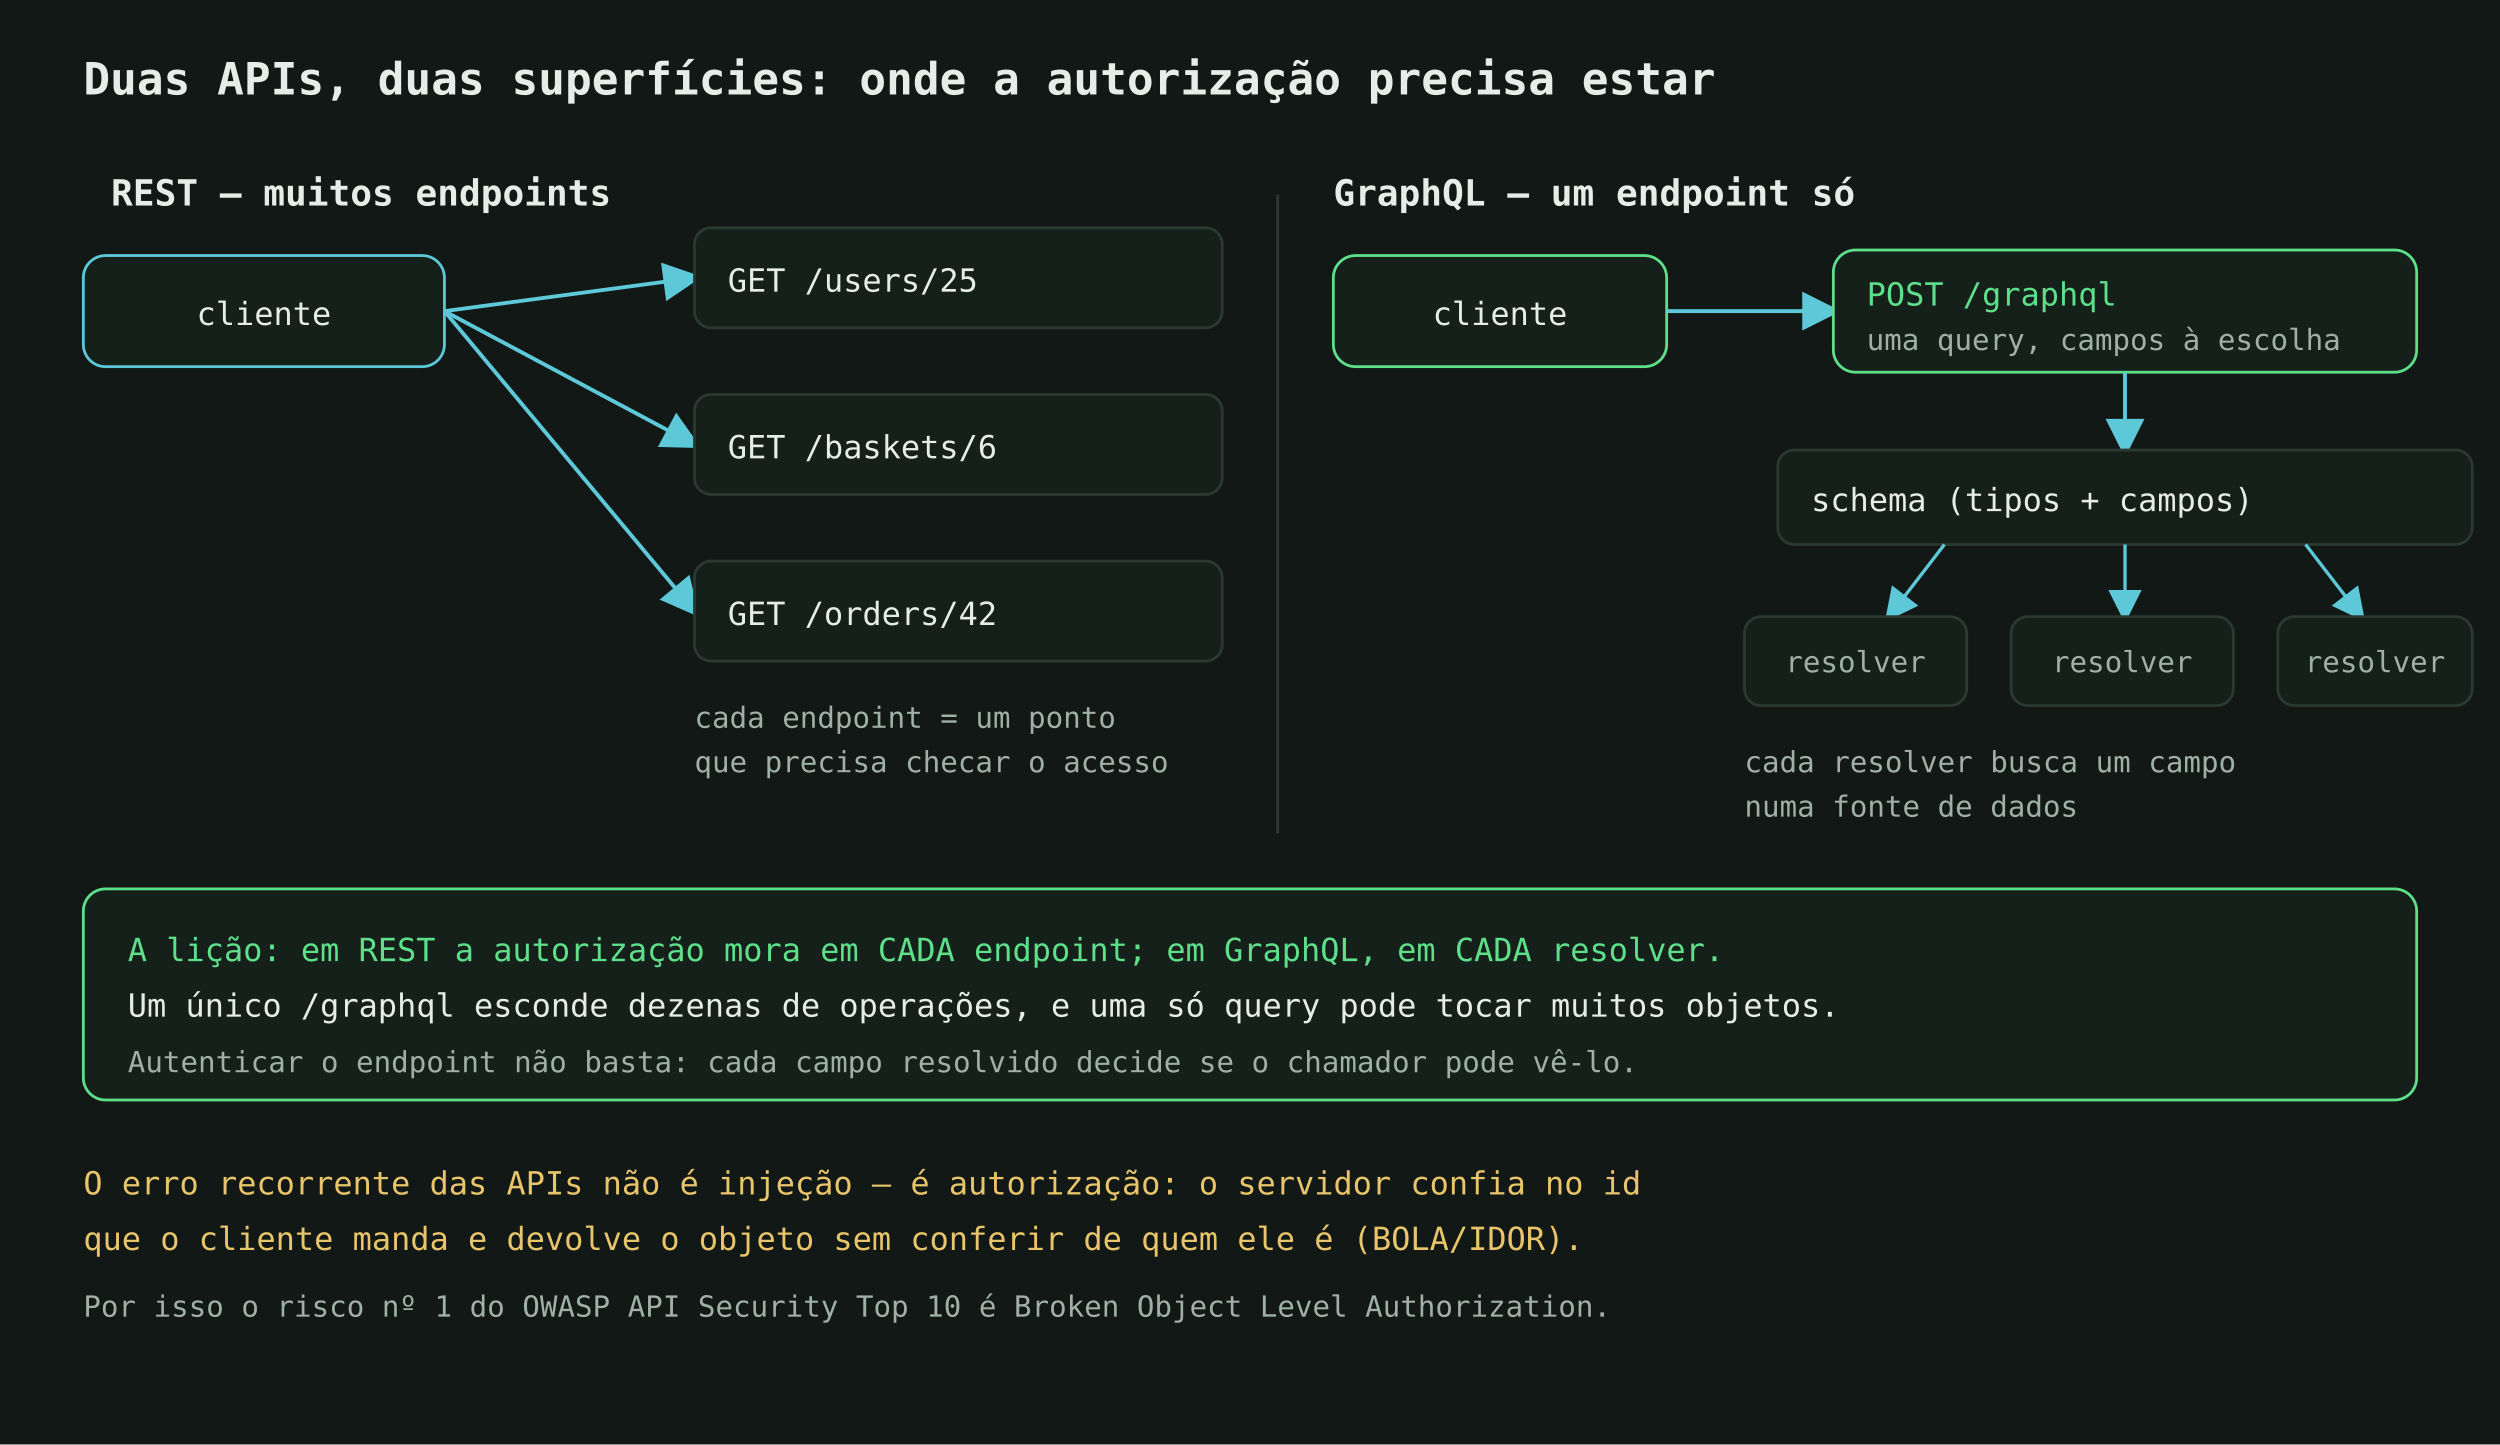
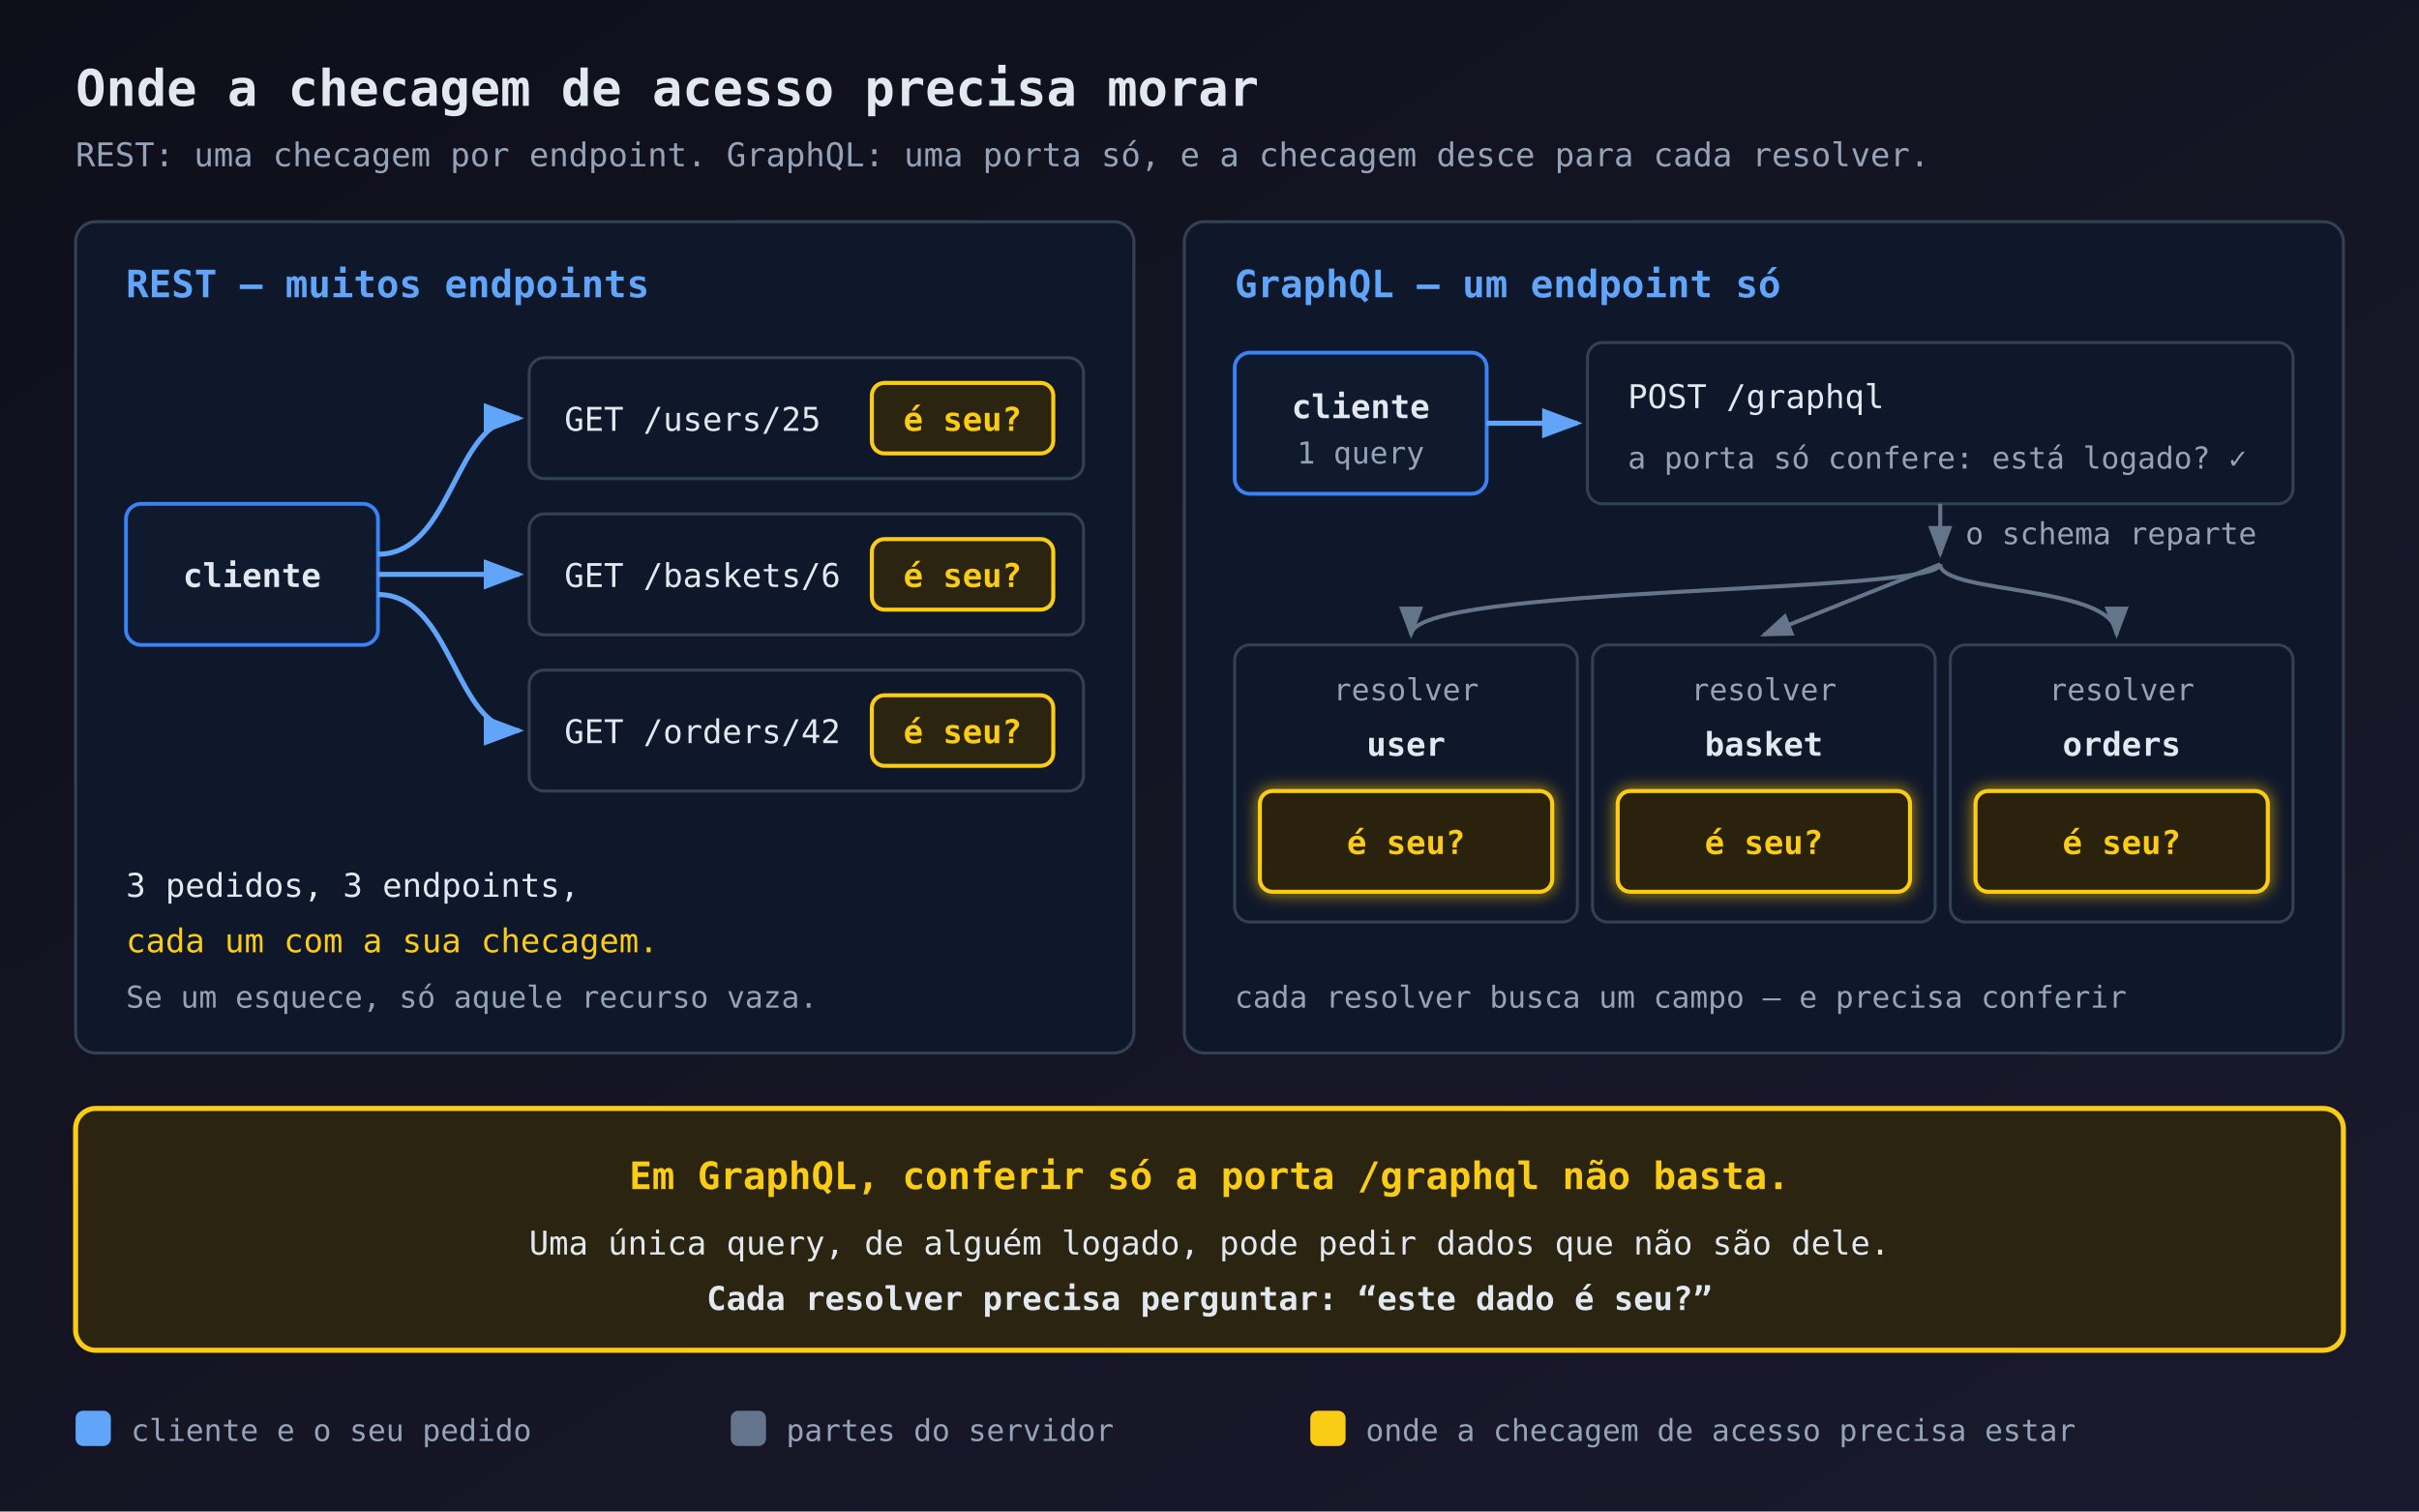
- <svg xmlns="http://www.w3.org/2000/svg" viewBox="0 0 900 520" role="img" aria-labelledby="t d">
+ <svg xmlns="http://www.w3.org/2000/svg" viewBox="0 0 960 600" width="960" height="600" role="img" aria-labelledby="t d">
  <style>
-     text { font-family: ui-monospace, "DejaVu Sans Mono", Menlo, Consolas, monospace; fill: #e6ede8; }
-     .t { font-size: 16px; font-weight: 700; }
-     .h { font-size: 13px; font-weight: 700; }
-     .b { font-size: 11.5px; }
-     .c { font-size: 11.5px; fill: #e8c46a; }
-     .s { font-size: 10.5px; fill: #9fb0a6; }
-     .g { fill: #5ee08a; }
-     .r { fill: #f08a7e; }
+     text { font-family: 'DejaVu Sans Mono', 'SF Mono', 'Fira Code', 'Cascadia Code', 'Courier New', monospace; fill: #e2e8f0; }
+     .title { font-size: 20px; font-weight: 700; }
+     .sub { font-size: 13px; fill: #94a3b8; }
+     .head { font-size: 15px; font-weight: 700; }
+     .code { font-size: 13px; }
+     .lbl { font-size: 13px; }
+     .bold { font-size: 13px; font-weight: 700; }
+     .small { font-size: 12px; fill: #94a3b8; }
+     .me { fill: #60a5fa; }
+     .key { fill: #facc15; }
+     .panel { fill: #0f172a; stroke: #334155; stroke-width: 1.2; }
+     .panel-me { fill: #0f1a2e; stroke: #3b82f6; stroke-width: 1.5; }
+     .chk { fill: #2a2410; stroke: #facc15; stroke-width: 1.6; }
+     .edge { stroke: #60a5fa; stroke-width: 2; fill: none; }
+     .edge-s { stroke: #64748b; stroke-width: 1.6; fill: none; }
  </style>
-   <rect width="900" height="520" fill="#121815" />
  <defs>
-     <marker id="ar" markerWidth="10" markerHeight="10" refX="8" refY="5" orient="auto">
-       <path d="M0,0 L10,5 L0,10 z" fill="#5cc8d8" />
+     <linearGradient id="bg-grad" x1="0%" y1="0%" x2="100%" y2="100%">
+       <stop offset="0%" stop-color="#0f0f1a" />
+       <stop offset="100%" stop-color="#1a1a2e" />
+     </linearGradient>
+     <marker id="arrow-blue" markerWidth="8" markerHeight="6" refX="7" refY="3" orient="auto">
+       <polygon points="0 0, 8 3, 0 6" fill="#60a5fa" />
    </marker>
+     <marker id="arrow-gray" markerWidth="8" markerHeight="6" refX="7" refY="3" orient="auto">
+       <polygon points="0 0, 8 3, 0 6" fill="#64748b" />
+     </marker>
+     <filter id="glow-gold" x="-50%" y="-50%" width="200%" height="200%">
+       <feGaussianBlur stdDeviation="3" result="blur" />
+       <feMerge>
+         <feMergeNode in="blur" />
+         <feMergeNode in="SourceGraphic" />
+       </feMerge>
+     </filter>
  </defs>
-   <text class="t" x="30" y="34">Duas APIs, duas superfícies: onde a autorização precisa estar</text>
-   <text class="h" x="40" y="74" fill="#5cc8d8">REST — muitos endpoints</text>
-   <rect x="30" y="92" width="130" height="40" rx="8" fill="#16201b" stroke="#5cc8d8" />
-   <text class="b" x="95" y="117" text-anchor="middle">cliente</text>
-   <line x1="160" y1="112" x2="250" y2="100" stroke="#5cc8d8" stroke-width="1.4" marker-end="url(#ar)" />
-   <line x1="160" y1="112" x2="250" y2="160" stroke="#5cc8d8" stroke-width="1.4" marker-end="url(#ar)" />
-   <line x1="160" y1="112" x2="250" y2="220" stroke="#5cc8d8" stroke-width="1.4" marker-end="url(#ar)" />
-   <rect x="250" y="82" width="190" height="36" rx="6" fill="#16201b" stroke="#2a3a31" />
-   <text class="b" x="262" y="105">GET /users/25</text>
-   <rect x="250" y="142" width="190" height="36" rx="6" fill="#16201b" stroke="#2a3a31" />
-   <text class="b" x="262" y="165">GET /baskets/6</text>
-   <rect x="250" y="202" width="190" height="36" rx="6" fill="#16201b" stroke="#2a3a31" />
-   <text class="b" x="262" y="225">GET /orders/42</text>
-   <text class="s" x="250" y="262">cada endpoint = um ponto</text>
-   <text class="s" x="250" y="278">que precisa checar o acesso</text>
-   <line x1="460" y1="70" x2="460" y2="300" stroke="#2a3a31" stroke-width="1" />
-   <text class="h" x="480" y="74" fill="#5ee08a">GraphQL — um endpoint só</text>
-   <rect x="480" y="92" width="120" height="40" rx="8" fill="#16201b" stroke="#5ee08a" />
-   <text class="b" x="540" y="117" text-anchor="middle">cliente</text>
-   <line x1="600" y1="112" x2="660" y2="112" stroke="#5cc8d8" stroke-width="1.4" marker-end="url(#ar)" />
-   <rect x="660" y="90" width="210" height="44" rx="8" fill="#16201b" stroke="#5ee08a" />
-   <text class="b g" x="672" y="110">POST /graphql</text>
-   <text class="s" x="672" y="126">uma query, campos à escolha</text>
-   <line x1="765" y1="134" x2="765" y2="162" stroke="#5cc8d8" stroke-width="1.4" marker-end="url(#ar)" />
-   <rect x="640" y="162" width="250" height="34" rx="6" fill="#16201b" stroke="#2a3a31" />
-   <text class="b" x="652" y="184">schema (tipos + campos)</text>
-   <line x1="700" y1="196" x2="680" y2="222" stroke="#5cc8d8" stroke-width="1.2" marker-end="url(#ar)" />
-   <line x1="765" y1="196" x2="765" y2="222" stroke="#5cc8d8" stroke-width="1.2" marker-end="url(#ar)" />
-   <line x1="830" y1="196" x2="850" y2="222" stroke="#5cc8d8" stroke-width="1.2" marker-end="url(#ar)" />
-   <rect x="628" y="222" width="80" height="32" rx="6" fill="#16201b" stroke="#2a3a31" />
-   <text class="s" x="668" y="242" text-anchor="middle">resolver</text>
-   <rect x="724" y="222" width="80" height="32" rx="6" fill="#16201b" stroke="#2a3a31" />
-   <text class="s" x="764" y="242" text-anchor="middle">resolver</text>
-   <rect x="820" y="222" width="70" height="32" rx="6" fill="#16201b" stroke="#2a3a31" />
-   <text class="s" x="855" y="242" text-anchor="middle">resolver</text>
-   <text class="s" x="628" y="278">cada resolver busca um campo</text>
-   <text class="s" x="628" y="294">numa fonte de dados</text>
-   <rect x="30" y="320" width="840" height="76" rx="8" fill="#16201b" stroke="#5ee08a" />
-   <text class="b g" x="46" y="346">A lição: em REST a autorização mora em CADA endpoint; em GraphQL, em CADA resolver.</text>
-   <text class="b" x="46" y="366">Um único /graphql esconde dezenas de operações, e uma só query pode tocar muitos objetos.</text>
-   <text class="s" x="46" y="386">Autenticar o endpoint não basta: cada campo resolvido decide se o chamador pode vê-lo.</text>
-   <text class="c" x="30" y="430">O erro recorrente das APIs não é injeção — é autorização: o servidor confia no id</text>
-   <text class="c" x="30" y="450">que o cliente manda e devolve o objeto sem conferir de quem ele é (BOLA/IDOR).</text>
-   <text class="s" x="30" y="474">Por isso o risco nº 1 do OWASP API Security Top 10 é Broken Object Level Authorization.</text>
+   <rect width="960" height="600" fill="url(#bg-grad)" />
+   <text class="title" x="30" y="42">Onde a checagem de acesso precisa morar</text>
+   <text class="sub" x="30" y="66">REST: uma checagem por endpoint. GraphQL: uma porta só, e a checagem desce para cada resolver.</text>
+   <rect class="panel" data-graph-role="container" x="30" y="88" width="420" height="330" rx="8" />
+   <text class="head me" x="50" y="118">REST — muitos endpoints</text>
+   <rect class="panel-me" x="50" y="200" width="100" height="56" rx="6" />
+   <text class="bold" x="100" y="233" text-anchor="middle">cliente</text>
+   <path class="edge" d="M150,220 C180,220 180,166 206,166" marker-end="url(#arrow-blue)" />
+   <path class="edge" d="M150,228 L206,228" marker-end="url(#arrow-blue)" />
+   <path class="edge" d="M150,236 C180,236 180,290 206,290" marker-end="url(#arrow-blue)" />
+   <rect class="panel" x="210" y="142" width="220" height="48" rx="6" />
+   <text class="code" x="224" y="171">GET /users/25</text>
+   <rect class="chk" x="346" y="152" width="72" height="28" rx="5" />
+   <text class="bold key" x="382" y="171" text-anchor="middle">é seu?</text>
+   <rect class="panel" x="210" y="204" width="220" height="48" rx="6" />
+   <text class="code" x="224" y="233">GET /baskets/6</text>
+   <rect class="chk" x="346" y="214" width="72" height="28" rx="5" />
+   <text class="bold key" x="382" y="233" text-anchor="middle">é seu?</text>
+   <rect class="panel" x="210" y="266" width="220" height="48" rx="6" />
+   <text class="code" x="224" y="295">GET /orders/42</text>
+   <rect class="chk" x="346" y="276" width="72" height="28" rx="5" />
+   <text class="bold key" x="382" y="295" text-anchor="middle">é seu?</text>
+   <text class="lbl" x="50" y="356">3 pedidos, 3 endpoints,</text>
+   <text class="lbl key" x="50" y="378">cada um com a sua checagem.</text>
+   <text class="small" x="50" y="400">Se um esquece, só aquele recurso vaza.</text>
+   <rect class="panel" data-graph-role="container" x="470" y="88" width="460" height="330" rx="8" />
+   <text class="head me" x="490" y="118">GraphQL — um endpoint só</text>
+   <rect class="panel-me" x="490" y="140" width="100" height="56" rx="6" />
+   <text class="bold" x="540" y="166" text-anchor="middle">cliente</text>
+   <text class="small" x="540" y="184" text-anchor="middle">1 query</text>
+   <path class="edge" d="M590,168 L626,168" marker-end="url(#arrow-blue)" />
+   <rect class="panel" x="630" y="136" width="280" height="64" rx="6" />
+   <text class="code" x="646" y="162">POST /graphql</text>
+   <text class="small" x="646" y="186">a porta só confere: está logado? ✓</text>
+   <path class="edge-s" d="M770,200 L770,220" marker-end="url(#arrow-gray)" />
+   <text class="small" x="780" y="216">o schema reparte</text>
+   <path class="edge-s" d="M770,224 C770,236 560,232 560,252" marker-end="url(#arrow-gray)" />
+   <path class="edge-s" d="M770,224 L700,252" marker-end="url(#arrow-gray)" />
+   <path class="edge-s" d="M770,224 C770,236 840,232 840,252" marker-end="url(#arrow-gray)" />
+   <rect class="panel" x="490" y="256" width="136" height="110" rx="6" />
+   <text class="small" x="558" y="278" text-anchor="middle">resolver</text>
+   <text class="bold" x="558" y="300" text-anchor="middle">user</text>
+   <rect class="chk" x="500" y="314" width="116" height="40" rx="5" filter="url(#glow-gold)" />
+   <text class="bold key" x="558" y="339" text-anchor="middle">é seu?</text>
+   <rect class="panel" x="632" y="256" width="136" height="110" rx="6" />
+   <text class="small" x="700" y="278" text-anchor="middle">resolver</text>
+   <text class="bold" x="700" y="300" text-anchor="middle">basket</text>
+   <rect class="chk" x="642" y="314" width="116" height="40" rx="5" filter="url(#glow-gold)" />
+   <text class="bold key" x="700" y="339" text-anchor="middle">é seu?</text>
+   <rect class="panel" x="774" y="256" width="136" height="110" rx="6" />
+   <text class="small" x="842" y="278" text-anchor="middle">resolver</text>
+   <text class="bold" x="842" y="300" text-anchor="middle">orders</text>
+   <rect class="chk" x="784" y="314" width="116" height="40" rx="5" filter="url(#glow-gold)" />
+   <text class="bold key" x="842" y="339" text-anchor="middle">é seu?</text>
+   <text class="small" x="490" y="400">cada resolver busca um campo — e precisa conferir</text>
+   <rect x="30" y="440" width="900" height="96" rx="8" fill="#2a2410" stroke="#facc15" stroke-width="2" />
+   <text class="head key" x="480" y="472" text-anchor="middle">Em GraphQL, conferir só a porta /graphql não basta.</text>
+   <text class="lbl" x="480" y="498" text-anchor="middle">Uma única query, de alguém logado, pode pedir dados que não são dele.</text>
+   <text class="bold" x="480" y="520" text-anchor="middle">Cada resolver precisa perguntar: “este dado é seu?”</text>
+   <g id="legend">
+     <rect x="30" y="560" width="14" height="14" rx="3" fill="#60a5fa" />
+     <text class="small" x="52" y="572">cliente e o seu pedido</text>
+     <rect x="290" y="560" width="14" height="14" rx="3" fill="#64748b" />
+     <text class="small" x="312" y="572">partes do servidor</text>
+     <rect x="520" y="560" width="14" height="14" rx="3" fill="#facc15" />
+     <text class="small" x="542" y="572">onde a checagem de acesso precisa estar</text>
+   </g>
</svg>
